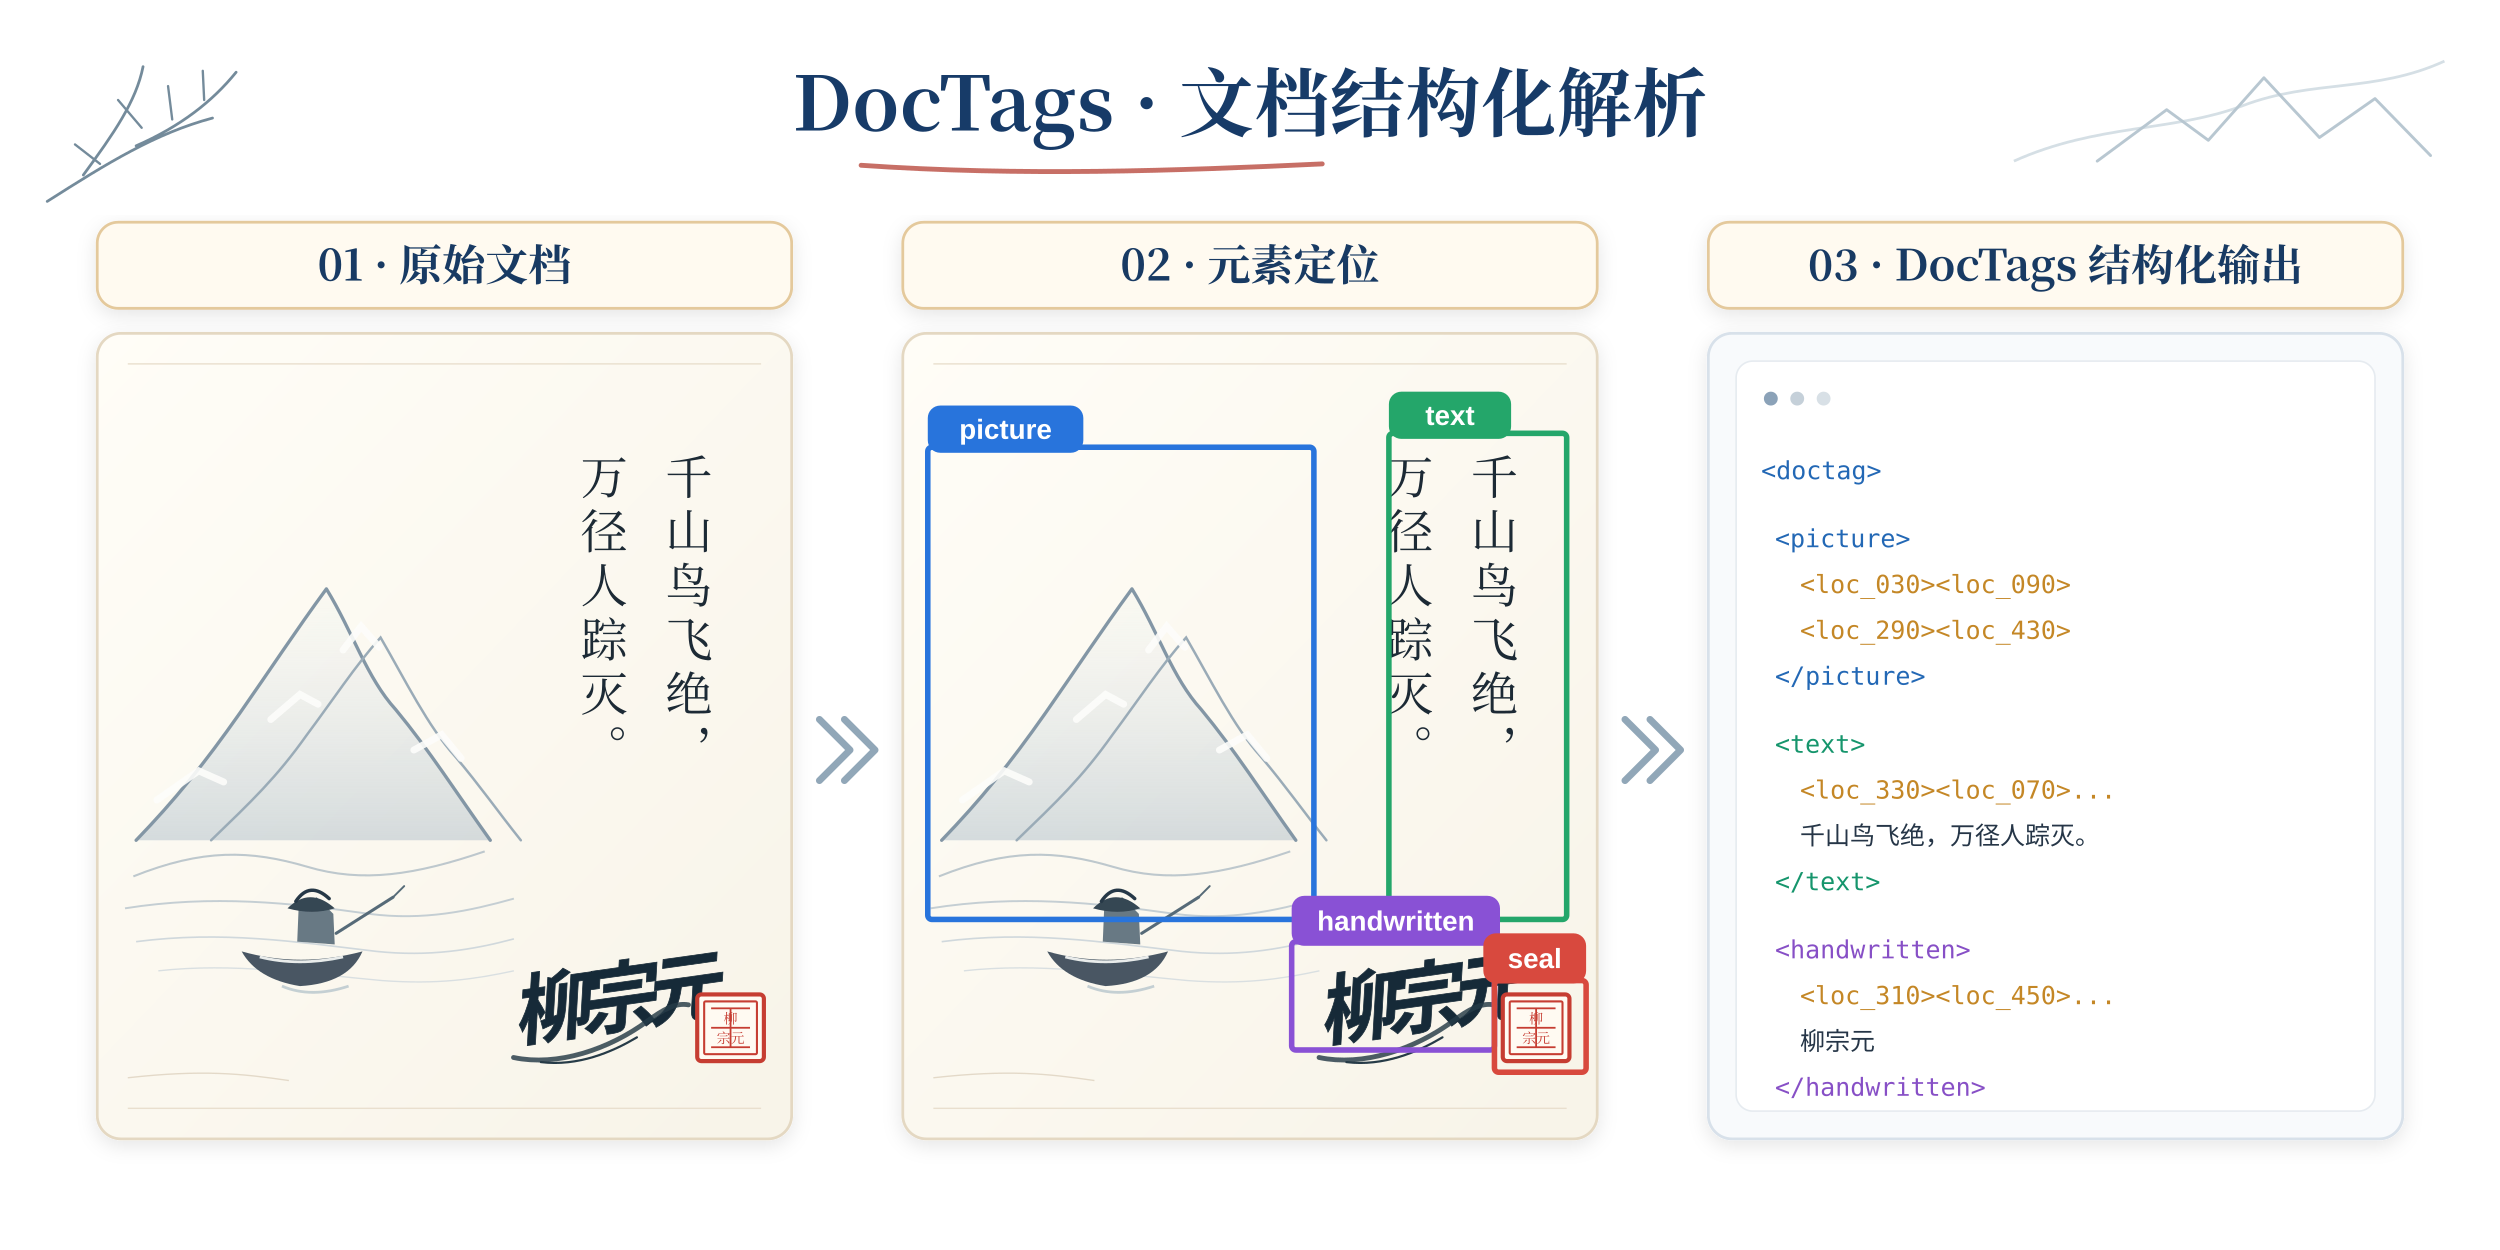
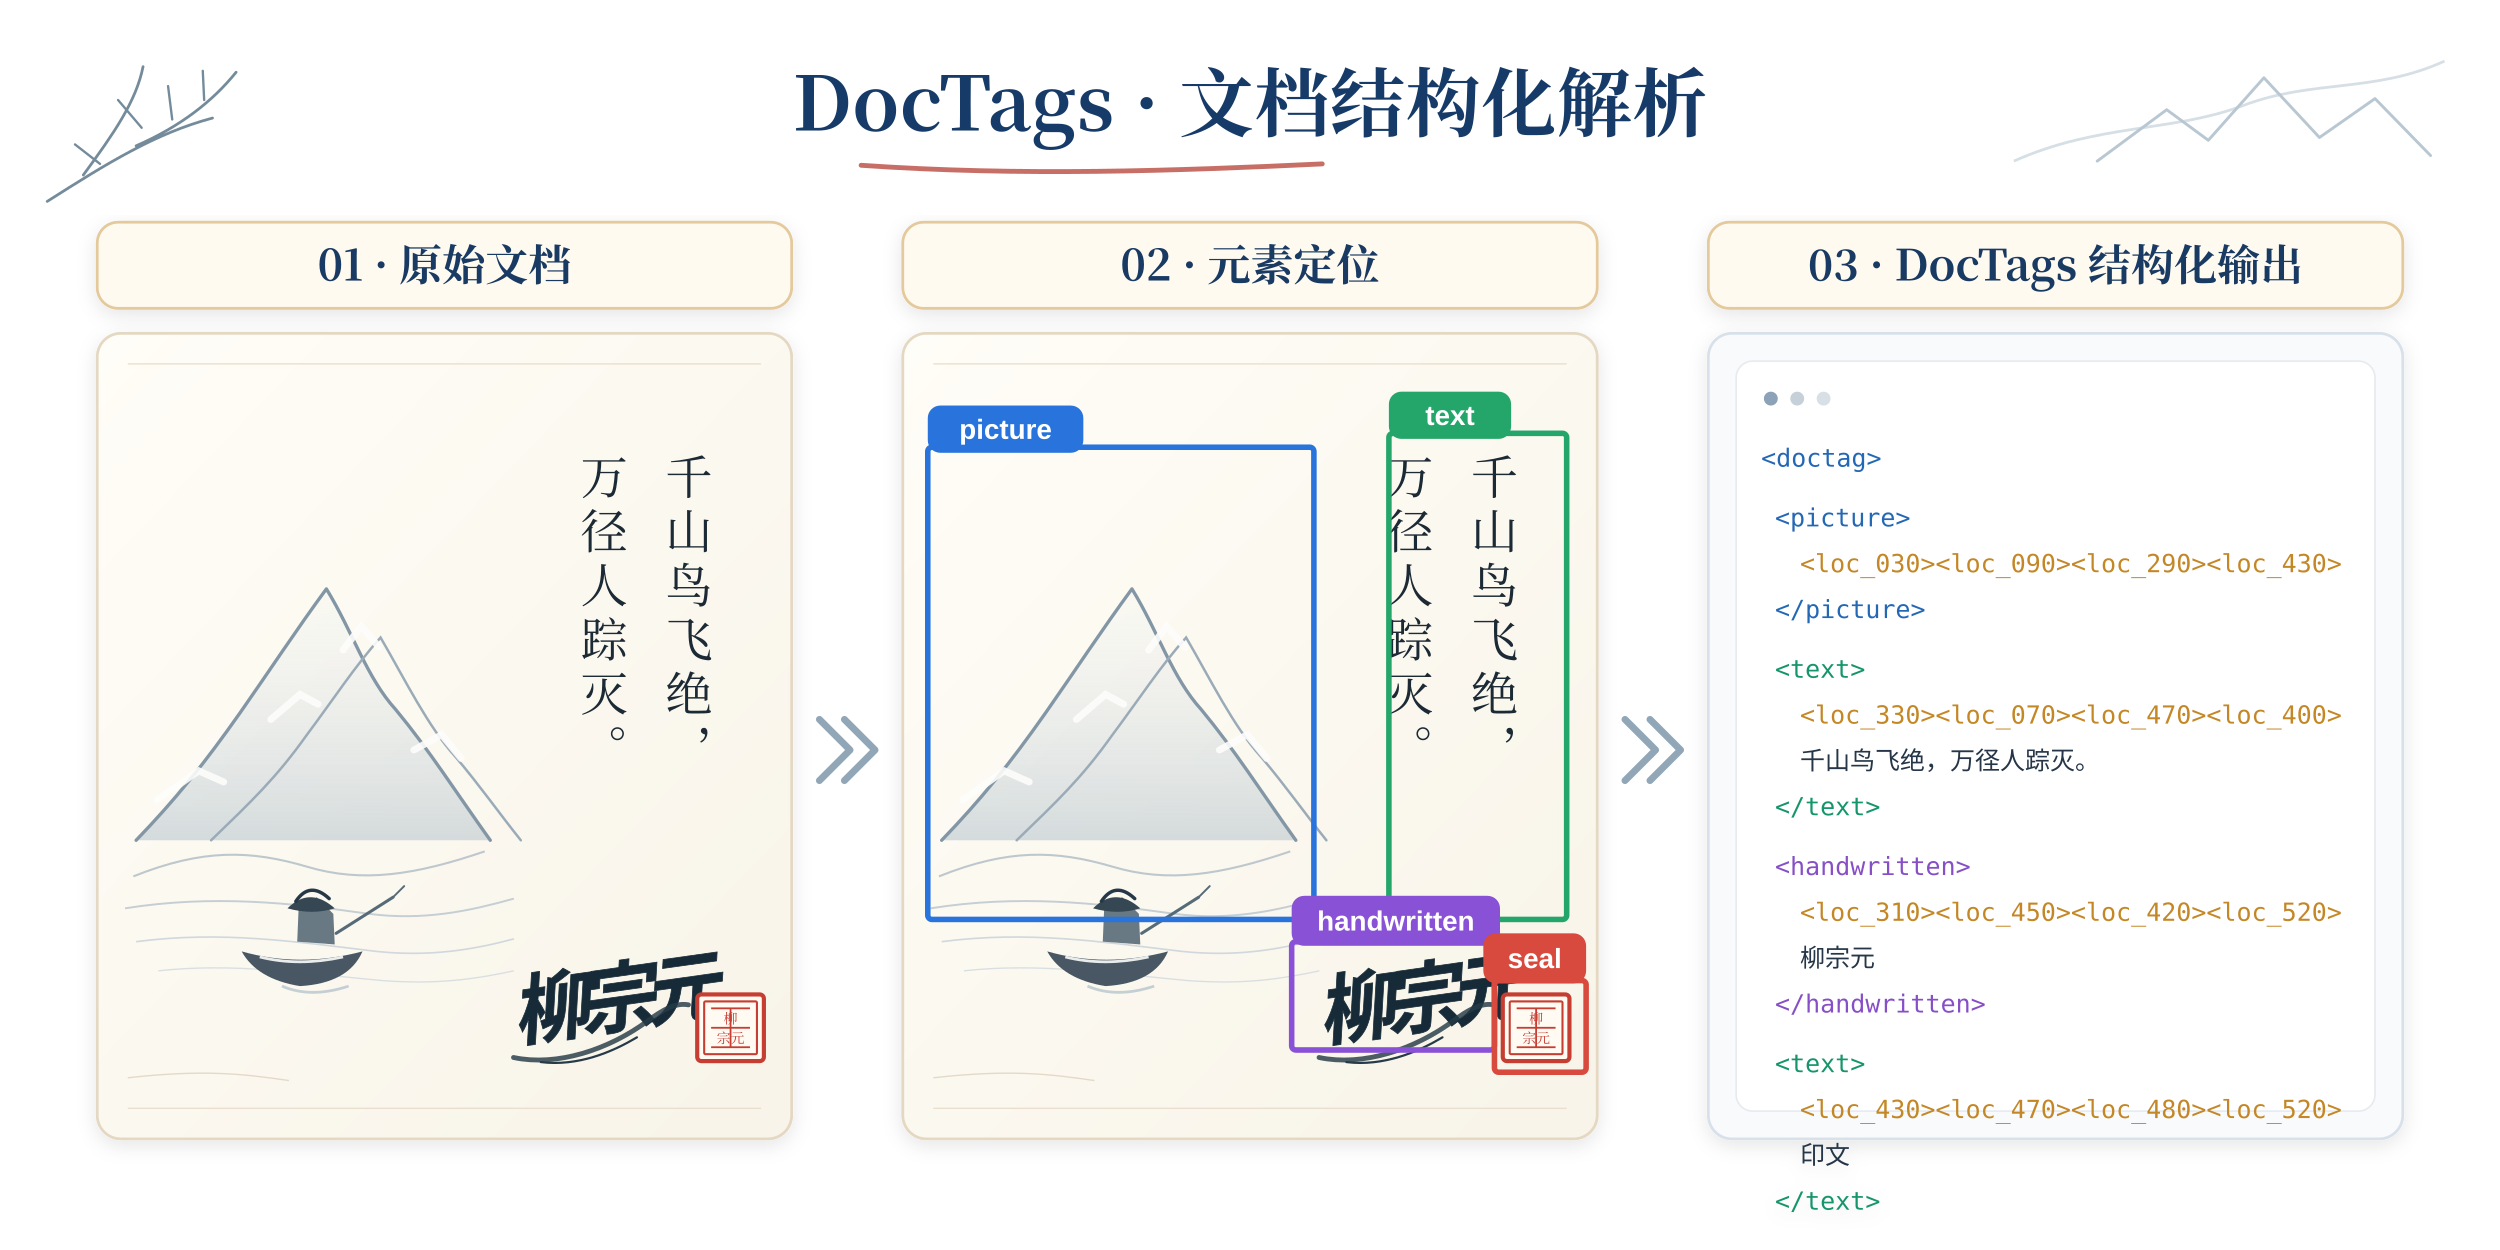
<svg xmlns="http://www.w3.org/2000/svg" xmlns:xlink="http://www.w3.org/1999/xlink" width="1800" height="900" viewBox="0 0 1800 900" role="img" aria-labelledby="title desc">
  <defs>
    <linearGradient id="paper" x1="0" y1="0" x2="0.9" y2="1">
      <stop offset="0" stop-color="#fffdf7" />
      <stop offset="1" stop-color="#f8f4e9" />
    </linearGradient>
    <linearGradient id="mist" x1="0" y1="0" x2="0" y2="1">
      <stop offset="0" stop-color="#dce5eb" stop-opacity=".08" />
      <stop offset="1" stop-color="#aebdc8" stop-opacity=".5" />
    </linearGradient>
    <filter id="softShadow" x="-15%" y="-15%" width="130%" height="140%">
      <feGaussianBlur in="SourceAlpha" stdDeviation="7" />
      <feOffset dy="4" />
      <feComponentTransfer>
        <feFuncA type="linear" slope=".10" />
      </feComponentTransfer>
      <feMerge>
        <feMergeNode />
        <feMergeNode in="SourceGraphic" />
      </feMerge>
    </filter>
    <g id="docArt">
      <rect x="0" y="0" width="500" height="580" rx="17" fill="url(#paper)" stroke="#e4d8c2" stroke-width="2" />
      <path d="M22 22 H478 M22 558 H478" stroke="#e9dfce" stroke-width="1" />
      <path d="M28 365 C56 336 77 310 103 273 C124 243 143 214 165 184 C184 215 194 248 215 271 C239 300 258 330 283 365" fill="url(#mist)" stroke="#8396a5" stroke-width="2.4" stroke-linecap="round" stroke-linejoin="round" />
      <path d="M82 365 C111 337 129 320 151 289 C169 265 186 239 204 219 C222 250 238 283 258 305 C275 325 289 345 305 365" fill="none" stroke="#9aabb7" stroke-width="1.8" stroke-linecap="round" />
      <path d="M26 391 C76 371 110 372 151 384 C191 396 229 390 279 373" fill="none" stroke="#aebbc4" stroke-width="1.5" opacity=".8" />
      <path d="M43 336 L73 315 L91 323 M125 278 L146 260 L159 267 M177 228 L190 211 L203 226 M228 300 L248 289 L262 306" fill="none" stroke="#fdfdfb" stroke-width="5" stroke-linecap="round" opacity=".9" />
      <path d="M20 414 C83 404 139 410 196 418 C235 423 268 416 300 407" fill="none" stroke="#c4ced3" stroke-width="1.4" />
      <path d="M28 438 C90 430 142 438 201 445 C239 449 270 444 300 436" fill="none" stroke="#d0d8dc" stroke-width="1.2" />
      <path d="M44 459 C98 453 150 461 205 466 C245 469 272 465 300 459" fill="none" stroke="#d9dfe1" stroke-width="1" />
      <path d="M104 445 Q146 457 191 445 Q181 468 146 470 Q115 465 104 445Z" fill="#485764" />
      <path d="M117 449 Q145 456 177 449" fill="none" stroke="#e9eceb" stroke-width="2" />
      <path d="M144 438 L145 414 L158 406 L170 418 L171 440Z" fill="#687984" />
      <path d="M137 414 Q153 398 171 414 Q155 419 137 414Z" fill="#354652" />
      <path d="M143 409 Q153 394 167 407" fill="none" stroke="#263947" stroke-width="2.5" stroke-linecap="round" />
      <path d="M172 432 L213 406" stroke="#566b78" stroke-width="2.2" stroke-linecap="round" />
      <path d="M213 406 L221 398" stroke="#566b78" stroke-width="1.4" stroke-linecap="round" />
      <path d="M133 470 Q154 479 181 470" fill="none" stroke="#b7c5cc" stroke-width="2" opacity=".8" />
      <text x="426" y="86" writing-mode="vertical-rl" text-orientation="upright" font-family="STSong, 'Noto Serif CJK SC', 'AR PL SungtiL GB', serif" font-size="34" letter-spacing="5" fill="#1c2934">千山鸟飞绝，</text>
      <text x="365" y="86" writing-mode="vertical-rl" text-orientation="upright" font-family="STSong, 'Noto Serif CJK SC', 'AR PL SungtiL GB', serif" font-size="34" letter-spacing="5" fill="#1c2934">万径人踪灭。</text>
      <g transform="rotate(-8 365 490)">
        <text x="300" y="500" font-family="STXingkai, '华文行草', FZShuTi, 'AR PL KaitiM GB', cursive" font-size="55" font-style="italic" font-weight="700" letter-spacing="-7" fill="#182b38" stroke="#182b38" stroke-width=".55" paint-order="stroke">柳宗元</text>
        <path d="M296 512 C326 523 365 516 396 499 C407 493 417 489 426 492" fill="none" stroke="#263a47" stroke-width="3.5" stroke-linecap="round" opacity=".82" />
        <path d="M315 518 C341 525 367 518 386 510" fill="none" stroke="#263a47" stroke-width="1.6" stroke-linecap="round" />
      </g>
      <g transform="translate(432 476)">
        <rect width="48" height="48" rx="3" fill="#fffaf2" stroke="#c63d32" stroke-width="3" />
        <rect x="5" y="5" width="38" height="38" rx="1" fill="none" stroke="#c63d32" stroke-width="1.5" />
        <path d="M10 10 H38 M10 24 H38 M10 38 H38 M24 10 V38" stroke="#c63d32" stroke-width="1.3" />
        <text x="24" y="21" text-anchor="middle" font-family="STSong, 'Noto Serif CJK SC', serif" font-size="10" fill="#c63d32">柳</text>
        <text x="24" y="35" text-anchor="middle" font-family="STSong, 'Noto Serif CJK SC', serif" font-size="10" fill="#c63d32">宗元</text>
      </g>
      <path d="M22 536 C76 530 104 533 138 538" fill="none" stroke="#e3d9c8" stroke-width="1" />
    </g>
    <style>
      .main-title{font:700 54px Georgia,"Noto Serif CJK SC",serif;fill:#173b68;letter-spacing:.4px}
      .stage-title{font:700 31px "Noto Serif CJK SC",STSong,serif;fill:#183a63}
      .small-label{font:700 20px Arial,sans-serif}
      .code{font:18px ui-monospace,SFMono-Regular,Consolas,monospace}
    </style>
  </defs>
  <rect width="1800" height="900" fill="#fff" />
  <path d="M34 145 C78 117 112 96 153 85 M60 126 C82 96 98 73 103 48 M98 105 C130 91 153 73 170 52" fill="none" stroke="#748b9b" stroke-width="2" stroke-linecap="round" />
  <path d="M102 92 L85 72 M124 86 L121 62 M147 72 L146 51 M72 118 L54 104" fill="none" stroke="#748b9b" stroke-width="1.7" stroke-linecap="round" />
  <path d="M1450 116 C1510 89 1565 95 1615 76 C1665 57 1710 67 1760 44" fill="none" stroke="#d5dfe5" stroke-width="2" />
  <path d="M1510 116 L1560 79 L1590 101 L1630 56 L1670 99 L1710 71 L1750 112" fill="none" stroke="#b8c7d1" stroke-width="2.1" stroke-linecap="round" stroke-linejoin="round" />
  <text x="900" y="94" text-anchor="middle" class="main-title">DocTags · 文档结构化解析</text>
  <path d="M620 119 C735 127 847 123 952 118" fill="none" stroke="#b94b40" stroke-width="3.5" stroke-linecap="round" opacity=".8" />
  <g filter="url(#softShadow)">
    <rect x="70" y="160" width="500" height="62" rx="15" fill="#fffaf0" stroke="#e4c99c" stroke-width="2" />
    <rect x="650" y="160" width="500" height="62" rx="15" fill="#fffaf0" stroke="#e4c99c" stroke-width="2" />
    <rect x="1230" y="160" width="500" height="62" rx="15" fill="#fffaf0" stroke="#e4c99c" stroke-width="2" />
  </g>
  <text x="320" y="202" text-anchor="middle" class="stage-title">01 · 原始文档</text>
  <text x="900" y="202" text-anchor="middle" class="stage-title">02 · 元素定位</text>
  <text x="1480" y="202" text-anchor="middle" class="stage-title">03 · DocTags 结构化输出</text>
  <g transform="translate(70 240)" filter="url(#softShadow)">
    <use xlink:href="#docArt" />
  </g>
  <path d="M590 518 L612 540 L590 562 M608 518 L630 540 L608 562" fill="none" stroke="#91a7b8" stroke-width="5" stroke-linecap="round" stroke-linejoin="round" />
  <g transform="translate(650 240)">
    <use xlink:href="#docArt" filter="url(#softShadow)" />
    <rect x="18" y="82" width="278" height="340" rx="3" fill="none" stroke="#2874dc" stroke-width="4" />
    <rect x="18" y="52" width="112" height="34" rx="9" fill="#2874dc" />
    <text x="74" y="76" text-anchor="middle" class="small-label" fill="#fff">picture</text>
    <rect x="350" y="72" width="128" height="350" rx="3" fill="none" stroke="#24a66a" stroke-width="4" />
    <rect x="350" y="42" width="88" height="34" rx="9" fill="#24a66a" />
    <text x="394" y="66" text-anchor="middle" class="small-label" fill="#fff">text</text>
    <rect x="280" y="438" width="146" height="78" rx="3" fill="none" stroke="#8951d5" stroke-width="4" />
    <rect x="280" y="405" width="150" height="36" rx="9" fill="#8951d5" />
    <text x="355" y="430" text-anchor="middle" class="small-label" fill="#fff">handwritten</text>
    <rect x="426" y="466" width="66" height="66" rx="3" fill="none" stroke="#d8493e" stroke-width="4" />
    <rect x="418" y="432" width="74" height="36" rx="9" fill="#d8493e" />
    <text x="455" y="457" text-anchor="middle" class="small-label" fill="#fff">seal</text>
  </g>
  <path d="M1170 518 L1192 540 L1170 562 M1188 518 L1210 540 L1188 562" fill="none" stroke="#91a7b8" stroke-width="5" stroke-linecap="round" stroke-linejoin="round" />
  <g transform="translate(1230 240)" filter="url(#softShadow)">
    <rect width="500" height="580" rx="17" fill="#f8fafc" stroke="#d8e1ea" stroke-width="2" />
    <rect x="20" y="20" width="460" height="540" rx="12" fill="#fff" stroke="#e6ebf0" stroke-width="1.2" />
    <circle cx="45" cy="47" r="5" fill="#8ba2b8" />
    <circle cx="64" cy="47" r="5" fill="#c5d0d9" />
    <circle cx="83" cy="47" r="5" fill="#d8e0e6" />
-     <text x="38" y="105" class="code" fill="#2468b5">&lt;doctag&gt;</text>
-     <text x="48" y="154" class="code" fill="#2468b5">&lt;picture&gt;</text>
-     <text x="66" y="187" class="code" fill="#c48726">&lt;loc_030&gt;&lt;loc_090&gt;</text>
-     <text x="66" y="220" class="code" fill="#c48726">&lt;loc_290&gt;&lt;loc_430&gt;</text>
-     <text x="48" y="253" class="code" fill="#2468b5">&lt;/picture&gt;</text>
-     <text x="48" y="302" class="code" fill="#15956c">&lt;text&gt;</text>
-     <text x="66" y="335" class="code" fill="#c48726">&lt;loc_330&gt;&lt;loc_070&gt;...</text>
-     <text x="66" y="368" class="code" fill="#253647">千山鸟飞绝，万径人踪灭。</text>
-     <text x="48" y="401" class="code" fill="#15956c">&lt;/text&gt;</text>
-     <text x="48" y="450" class="code" fill="#8750c6">&lt;handwritten&gt;</text>
-     <text x="66" y="483" class="code" fill="#c48726">&lt;loc_310&gt;&lt;loc_450&gt;...</text>
-     <text x="66" y="516" class="code" fill="#253647">柳宗元</text>
-     <text x="48" y="549" class="code" fill="#8750c6">&lt;/handwritten&gt;</text>
+     <text x="38" y="96" class="code" fill="#2468b5">&lt;doctag&gt;</text>
+     <text x="48" y="139" class="code" fill="#2468b5">&lt;picture&gt;</text>
+     <text x="66" y="172" class="code" fill="#c48726">&lt;loc_030&gt;&lt;loc_090&gt;&lt;loc_290&gt;&lt;loc_430&gt;</text>
+     <text x="48" y="205" class="code" fill="#2468b5">&lt;/picture&gt;</text>
+     <text x="48" y="248" class="code" fill="#15956c">&lt;text&gt;</text>
+     <text x="66" y="281" class="code" fill="#c48726">&lt;loc_330&gt;&lt;loc_070&gt;&lt;loc_470&gt;&lt;loc_400&gt;</text>
+     <text x="66" y="314" class="code" fill="#253647">千山鸟飞绝，万径人踪灭。</text>
+     <text x="48" y="347" class="code" fill="#15956c">&lt;/text&gt;</text>
+     <text x="48" y="390" class="code" fill="#8750c6">&lt;handwritten&gt;</text>
+     <text x="66" y="423" class="code" fill="#c48726">&lt;loc_310&gt;&lt;loc_450&gt;&lt;loc_420&gt;&lt;loc_520&gt;</text>
+     <text x="66" y="456" class="code" fill="#253647">柳宗元</text>
+     <text x="48" y="489" class="code" fill="#8750c6">&lt;/handwritten&gt;</text>
+     <text x="48" y="532" class="code" fill="#15956c">&lt;text&gt;</text>
+     <text x="66" y="565" class="code" fill="#c48726">&lt;loc_430&gt;&lt;loc_470&gt;&lt;loc_480&gt;&lt;loc_520&gt;</text>
+     <text x="66" y="598" class="code" fill="#253647">印文</text>
+     <text x="48" y="631" class="code" fill="#15956c">&lt;/text&gt;</text>
+     <text x="38" y="674" class="code" fill="#2468b5">&lt;/doctag&gt;</text>
  </g>
</svg>
